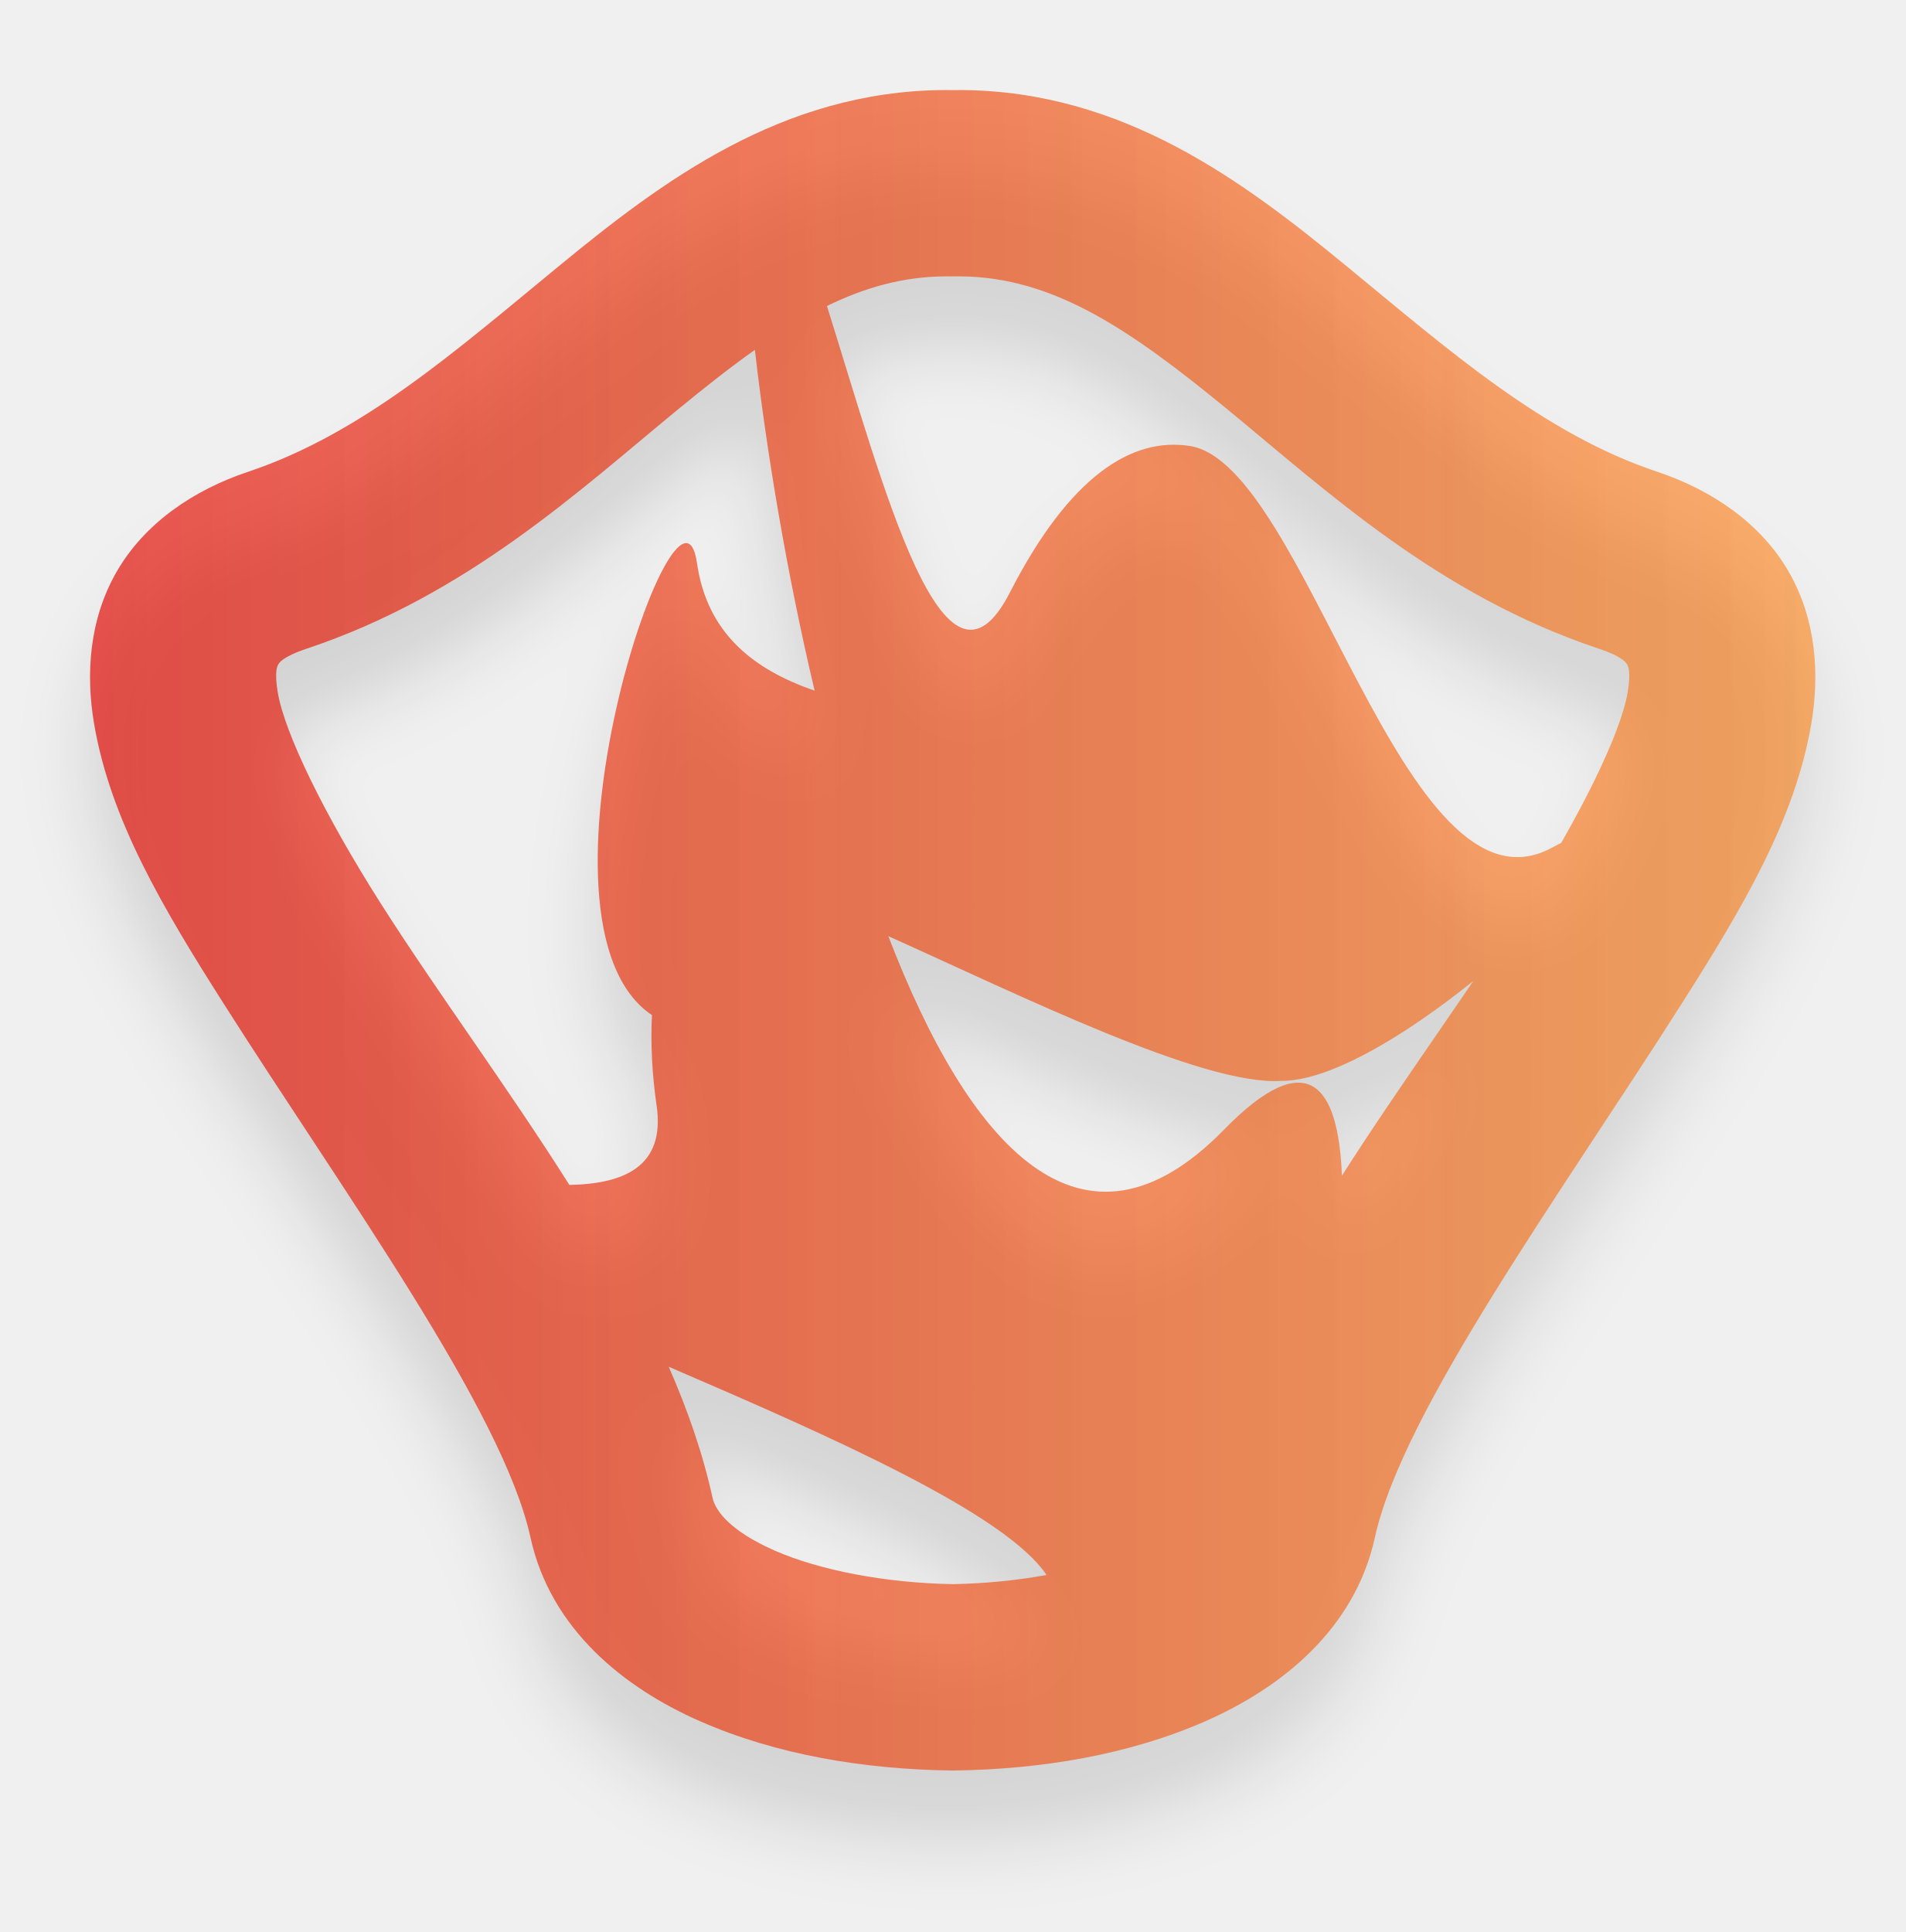
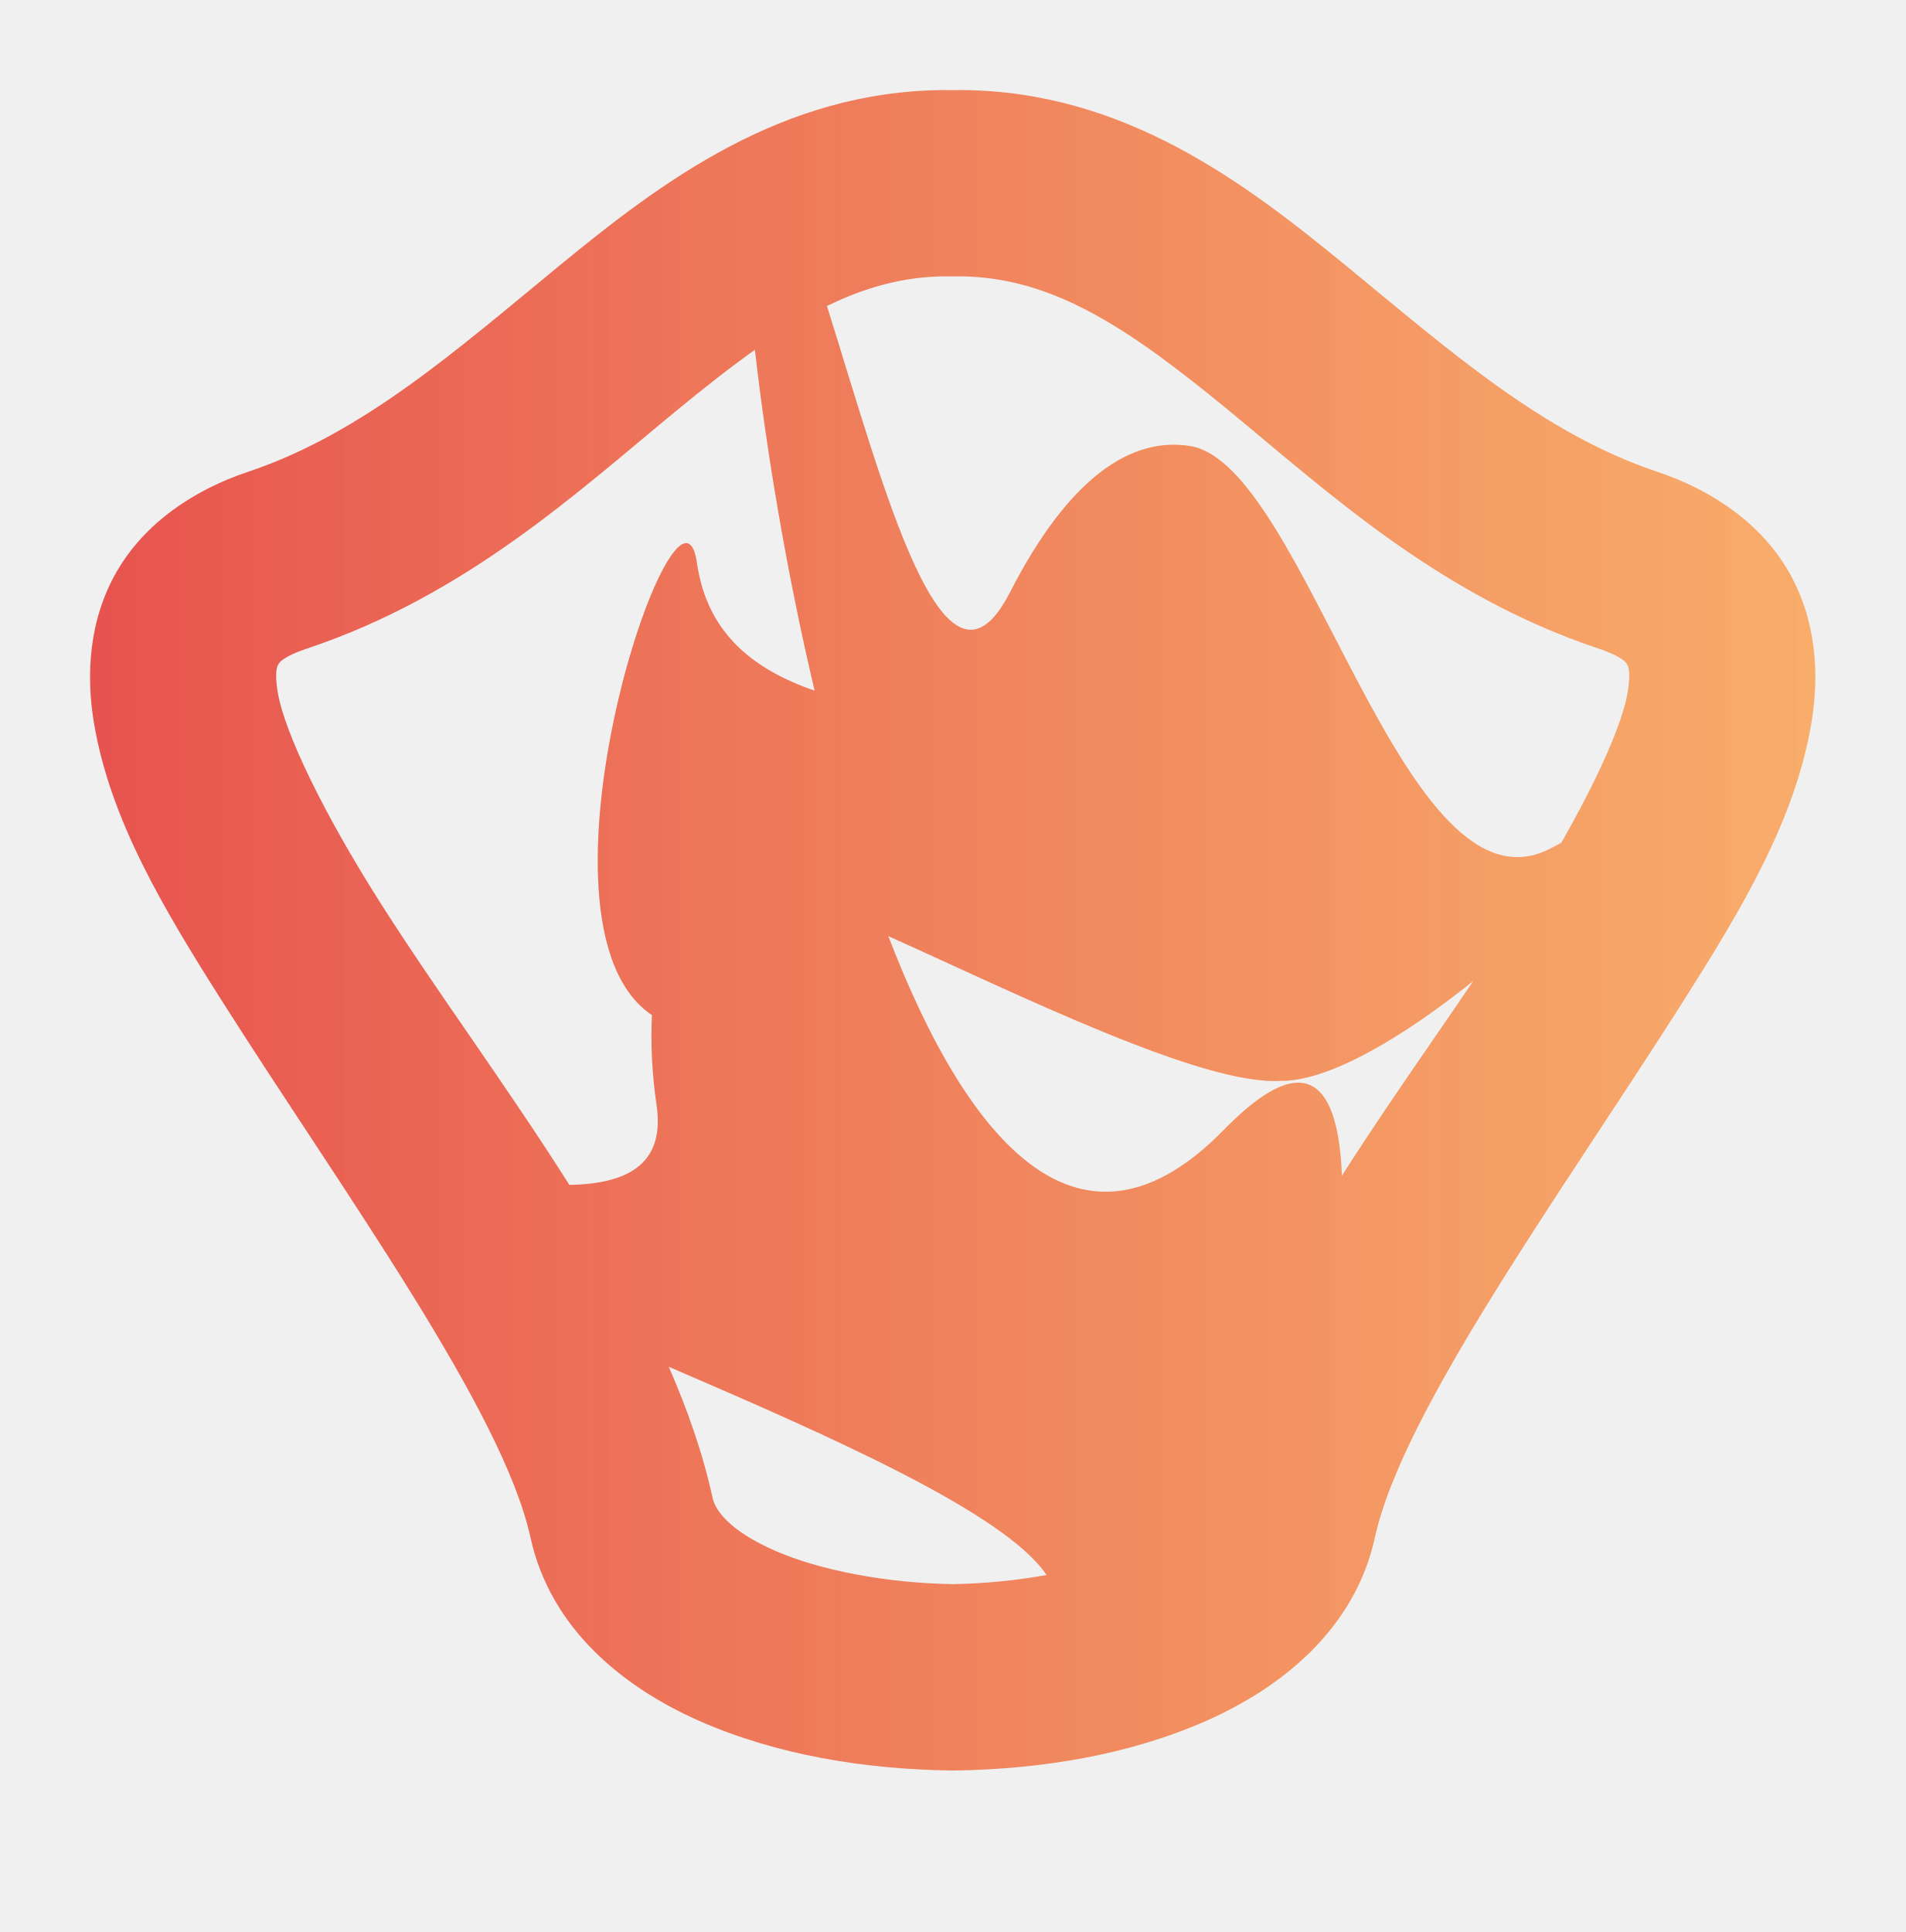
<svg xmlns="http://www.w3.org/2000/svg" xmlns:xlink="http://www.w3.org/1999/xlink" width="131.667mm" height="133.525mm" viewBox="0 0 131.667 133.525" version="1.1" id="svg1">
  <defs id="defs1">
    <linearGradient xlink:href="#linearGradient25" id="linearGradient13" gradientUnits="userSpaceOnUse" x1="106.863" y1="536.57" x2="276.574" y2="536.57" />
    <linearGradient id="linearGradient25">
      <stop style="stop-color:#e10000;stop-opacity:1;" offset="0" id="stop24" />
      <stop style="stop-color:#ff8006;stop-opacity:1;" offset="1" id="stop25" />
    </linearGradient>
    <linearGradient xlink:href="#linearGradient4" id="linearGradient12" gradientUnits="userSpaceOnUse" x1="106.863" y1="536.57" x2="276.574" y2="536.57" />
    <linearGradient id="linearGradient4">
      <stop style="stop-color:#e10000;stop-opacity:1;" offset="0" id="stop4" />
      <stop style="stop-color:#ff8006;stop-opacity:0.831;" offset="1" id="stop5" />
    </linearGradient>
    <filter style="color-interpolation-filters:sRGB" id="filter63-5" x="-0.052" y="-0.054" width="1.104" height="1.15">
      <feFlood result="flood" in="SourceGraphic" flood-opacity="0.184" flood-color="rgb(0,0,0)" id="feFlood62-6" />
      <feGaussianBlur result="blur" in="SourceGraphic" stdDeviation="3.096" id="feGaussianBlur62-8" />
      <feOffset result="offset" dx="0" dy="6.294" id="feOffset62-5" />
      <feComposite result="comp1" operator="in" in="flood" in2="offset" id="feComposite62-3" />
      <feComposite result="comp2" operator="over" in="SourceGraphic" in2="comp1" id="feComposite63-7" />
    </filter>
  </defs>
  <g id="layer1" transform="translate(-35.664,-86.76852)">
    <path style="font-variation-settings:'opsz' 32, 'wght' 500;fill:#ffffff;fill-opacity:1;stroke:#ffffff;stroke-width:0;stroke-linejoin:bevel;stroke-opacity:0.171" d="m 47.676,156.887 -0.576,0.058 z" id="path6" />
    <g id="g11" transform="matrix(0.7846964,0,0,0.7846964,-48.94335,-267.2058)" style="fill:url(#linearGradient13);fill-opacity:0.678;stroke:#ffffff;stroke-width:0.999;stroke-dasharray:none;stroke-opacity:0">
-       <path id="path11" style="baseline-shift:baseline;display:inline;overflow:visible;opacity:1;fill:url(#linearGradient12);fill-opacity:0.678;stroke:#ffffff;stroke-width:0.999;stroke-linejoin:bevel;stroke-dasharray:none;stroke-opacity:0;filter:url(#filter63-5);enable-background:accumulate;stop-color:#000000;stop-opacity:1" d="m 190.928,459.028 c -14.268,0.103 -24.799,8.037 -33.883,15.499 -9.083,7.462 -17.323,14.764 -27.376,18.123 -4.823,1.611 -9.125,4.544 -11.576,8.804 -2.451,4.26 -2.707,9.083 -1.997,13.322 1.42,8.477 6.061,16.272 11.381,24.651 10.641,16.759 24.617,35.91 27.061,47.085 1.765,8.069 8.224,13.242 14.95,16.192 6.727,2.95 14.406,4.224 22.114,4.332 h 0.23 c 7.708,-0.108 15.39,-1.382 22.117,-4.332 6.727,-2.95 13.183,-8.123 14.948,-16.192 2.444,-11.175 16.422,-30.326 27.063,-47.085 5.321,-8.379 9.959,-16.174 11.379,-24.651 0.71,-4.239 0.454,-9.062 -1.997,-13.322 -2.451,-4.26 -6.753,-7.193 -11.576,-8.804 -10.052,-3.359 -18.292,-10.661 -27.376,-18.123 -9.083,-7.462 -19.617,-15.397 -33.885,-15.499 -0.263,-0.002 -0.526,0.002 -0.788,0.007 -0.263,-0.005 -0.526,-0.009 -0.788,-0.007 z m 0.117,16.41 h 0.002 c 0.164,-10e-4 0.325,-10e-4 0.486,0.002 h 0.371 c 0.161,-0.004 0.322,-0.003 0.486,-0.002 8.216,0.059 14.971,4.689 23.588,11.768 8.617,7.079 18.493,16.297 32.59,21.007 2.231,0.745 2.474,1.287 2.553,1.424 0.079,0.137 0.338,0.632 0.038,2.429 -0.602,3.593 -4.083,10.74 -9.051,18.564 -4.755,7.489 -10.732,15.586 -16.114,24.013 -0.305,-7.94 -2.994,-11.619 -10.386,-4.048 -12.549,12.852 -22.484,1.351 -29.558,-17.046 11.547,5.182 27.74,13.211 34.603,12.744 11.453,0.12 39.987,-29.214 23.798,-20.515 -13.048,7.011 -21.566,-33.763 -31.828,-35.398 -5.118,-0.816 -10.609,2.632 -15.872,12.906 -5.811,11.344 -11.044,-9.138 -16.107,-25.235 3.373,-1.654 6.743,-2.587 10.403,-2.614 z m -16.745,6.47 c 0.992,8.701 2.754,19.44 5.259,30.02 -5.438,-1.881 -9.472,-5.081 -10.36,-11.24 -1.562,-10.833 -16.057,31.694 -3.966,39.815 -0.119,2.52 0.004,5.182 0.411,7.967 0.791,5.417 -2.932,6.897 -7.68,6.991 -5.515,-8.72 -11.727,-17.099 -16.635,-24.829 -4.968,-7.824 -8.447,-14.971 -9.049,-18.564 -0.301,-1.796 -0.041,-2.292 0.037,-2.429 0.079,-0.137 0.322,-0.679 2.553,-1.424 14.097,-4.71 23.975,-13.928 32.592,-21.007 2.4,-1.972 4.655,-3.752 6.838,-5.299 z m -7.589,89.566 c 14.36,6.185 29.638,12.91 33.27,18.339 -2.604,0.476 -5.429,0.761 -8.262,0.807 -5.882,-0.096 -11.724,-1.223 -15.64,-2.94 -3.942,-1.729 -5.253,-3.499 -5.51,-4.672 -0.844,-3.858 -2.181,-7.71 -3.858,-11.534 z" />
+       <path id="path11" style="baseline-shift:baseline;display:inline;overflow:visible;opacity:1;fill:url(#linearGradient12);fill-opacity:0.678;stroke:#ffffff;stroke-width:0.999;stroke-linejoin:bevel;stroke-dasharray:none;stroke-opacity:0;enable-background:accumulate;stop-color:#000000;stop-opacity:1" d="m 190.928,459.028 c -14.268,0.103 -24.799,8.037 -33.883,15.499 -9.083,7.462 -17.323,14.764 -27.376,18.123 -4.823,1.611 -9.125,4.544 -11.576,8.804 -2.451,4.26 -2.707,9.083 -1.997,13.322 1.42,8.477 6.061,16.272 11.381,24.651 10.641,16.759 24.617,35.91 27.061,47.085 1.765,8.069 8.224,13.242 14.95,16.192 6.727,2.95 14.406,4.224 22.114,4.332 h 0.23 c 7.708,-0.108 15.39,-1.382 22.117,-4.332 6.727,-2.95 13.183,-8.123 14.948,-16.192 2.444,-11.175 16.422,-30.326 27.063,-47.085 5.321,-8.379 9.959,-16.174 11.379,-24.651 0.71,-4.239 0.454,-9.062 -1.997,-13.322 -2.451,-4.26 -6.753,-7.193 -11.576,-8.804 -10.052,-3.359 -18.292,-10.661 -27.376,-18.123 -9.083,-7.462 -19.617,-15.397 -33.885,-15.499 -0.263,-0.002 -0.526,0.002 -0.788,0.007 -0.263,-0.005 -0.526,-0.009 -0.788,-0.007 z m 0.117,16.41 h 0.002 c 0.164,-10e-4 0.325,-10e-4 0.486,0.002 h 0.371 c 0.161,-0.004 0.322,-0.003 0.486,-0.002 8.216,0.059 14.971,4.689 23.588,11.768 8.617,7.079 18.493,16.297 32.59,21.007 2.231,0.745 2.474,1.287 2.553,1.424 0.079,0.137 0.338,0.632 0.038,2.429 -0.602,3.593 -4.083,10.74 -9.051,18.564 -4.755,7.489 -10.732,15.586 -16.114,24.013 -0.305,-7.94 -2.994,-11.619 -10.386,-4.048 -12.549,12.852 -22.484,1.351 -29.558,-17.046 11.547,5.182 27.74,13.211 34.603,12.744 11.453,0.12 39.987,-29.214 23.798,-20.515 -13.048,7.011 -21.566,-33.763 -31.828,-35.398 -5.118,-0.816 -10.609,2.632 -15.872,12.906 -5.811,11.344 -11.044,-9.138 -16.107,-25.235 3.373,-1.654 6.743,-2.587 10.403,-2.614 z m -16.745,6.47 c 0.992,8.701 2.754,19.44 5.259,30.02 -5.438,-1.881 -9.472,-5.081 -10.36,-11.24 -1.562,-10.833 -16.057,31.694 -3.966,39.815 -0.119,2.52 0.004,5.182 0.411,7.967 0.791,5.417 -2.932,6.897 -7.68,6.991 -5.515,-8.72 -11.727,-17.099 -16.635,-24.829 -4.968,-7.824 -8.447,-14.971 -9.049,-18.564 -0.301,-1.796 -0.041,-2.292 0.037,-2.429 0.079,-0.137 0.322,-0.679 2.553,-1.424 14.097,-4.71 23.975,-13.928 32.592,-21.007 2.4,-1.972 4.655,-3.752 6.838,-5.299 z m -7.589,89.566 c 14.36,6.185 29.638,12.91 33.27,18.339 -2.604,0.476 -5.429,0.761 -8.262,0.807 -5.882,-0.096 -11.724,-1.223 -15.64,-2.94 -3.942,-1.729 -5.253,-3.499 -5.51,-4.672 -0.844,-3.858 -2.181,-7.71 -3.858,-11.534 z" />
    </g>
  </g>
</svg>
